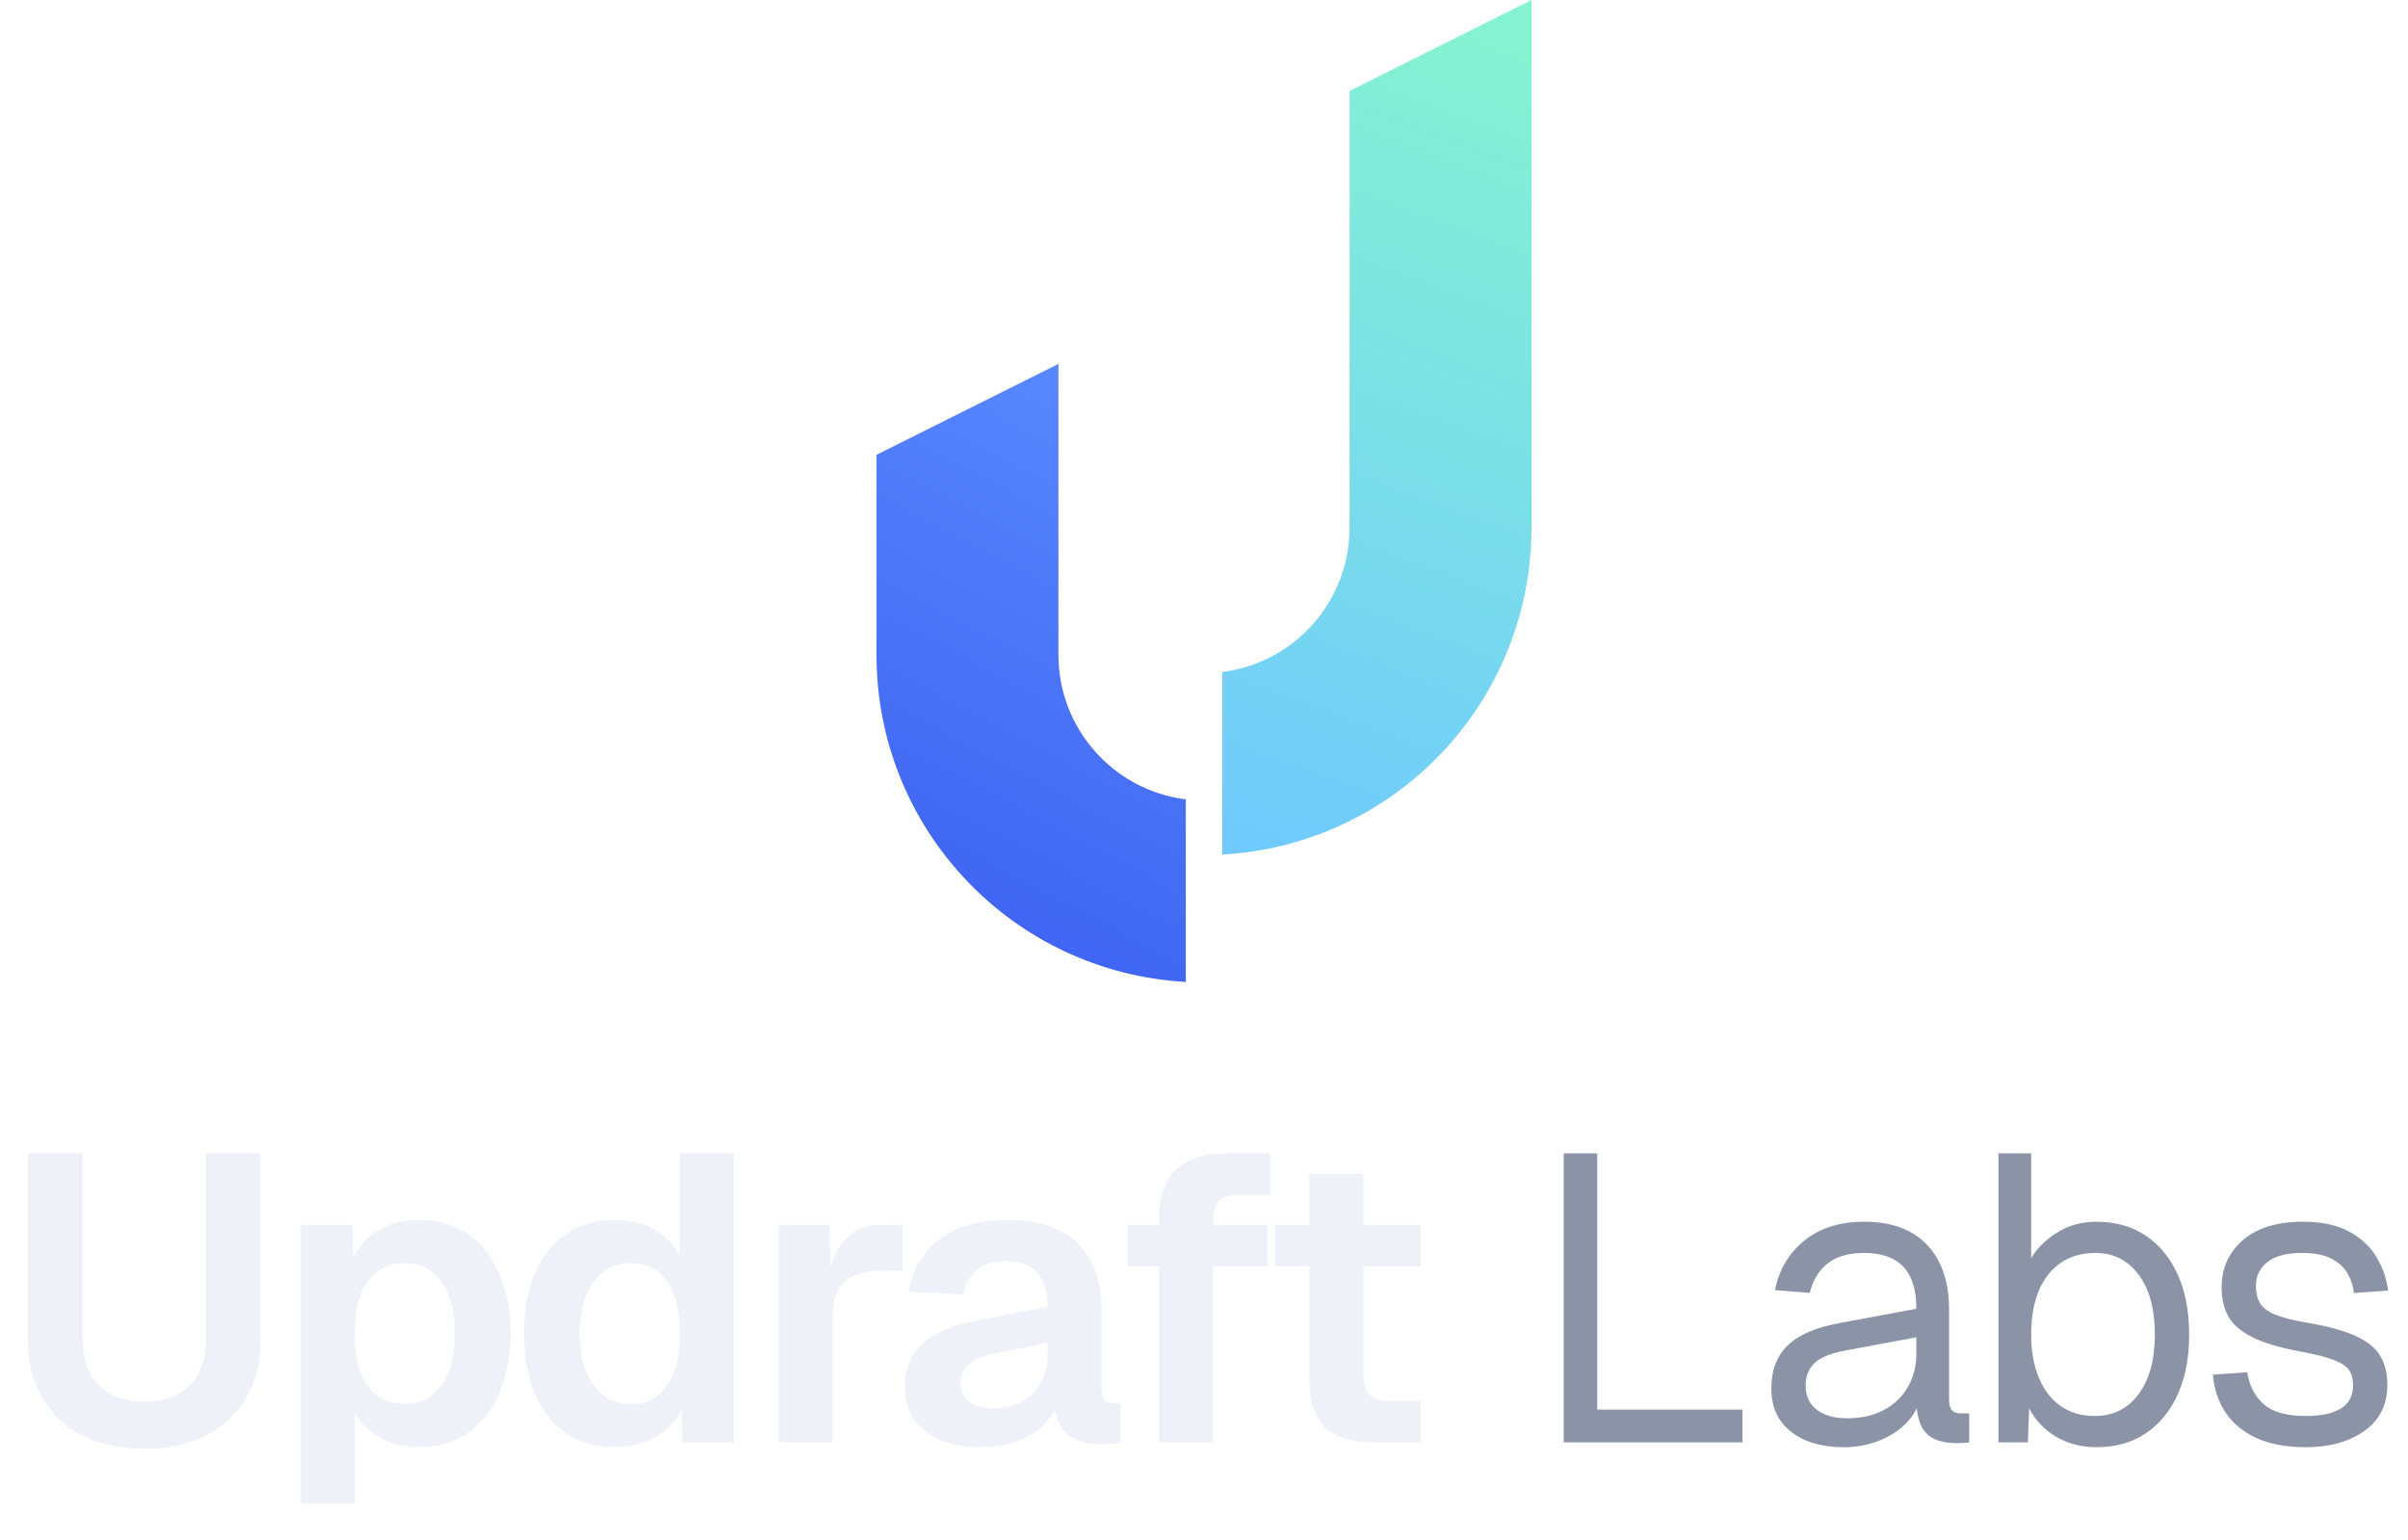
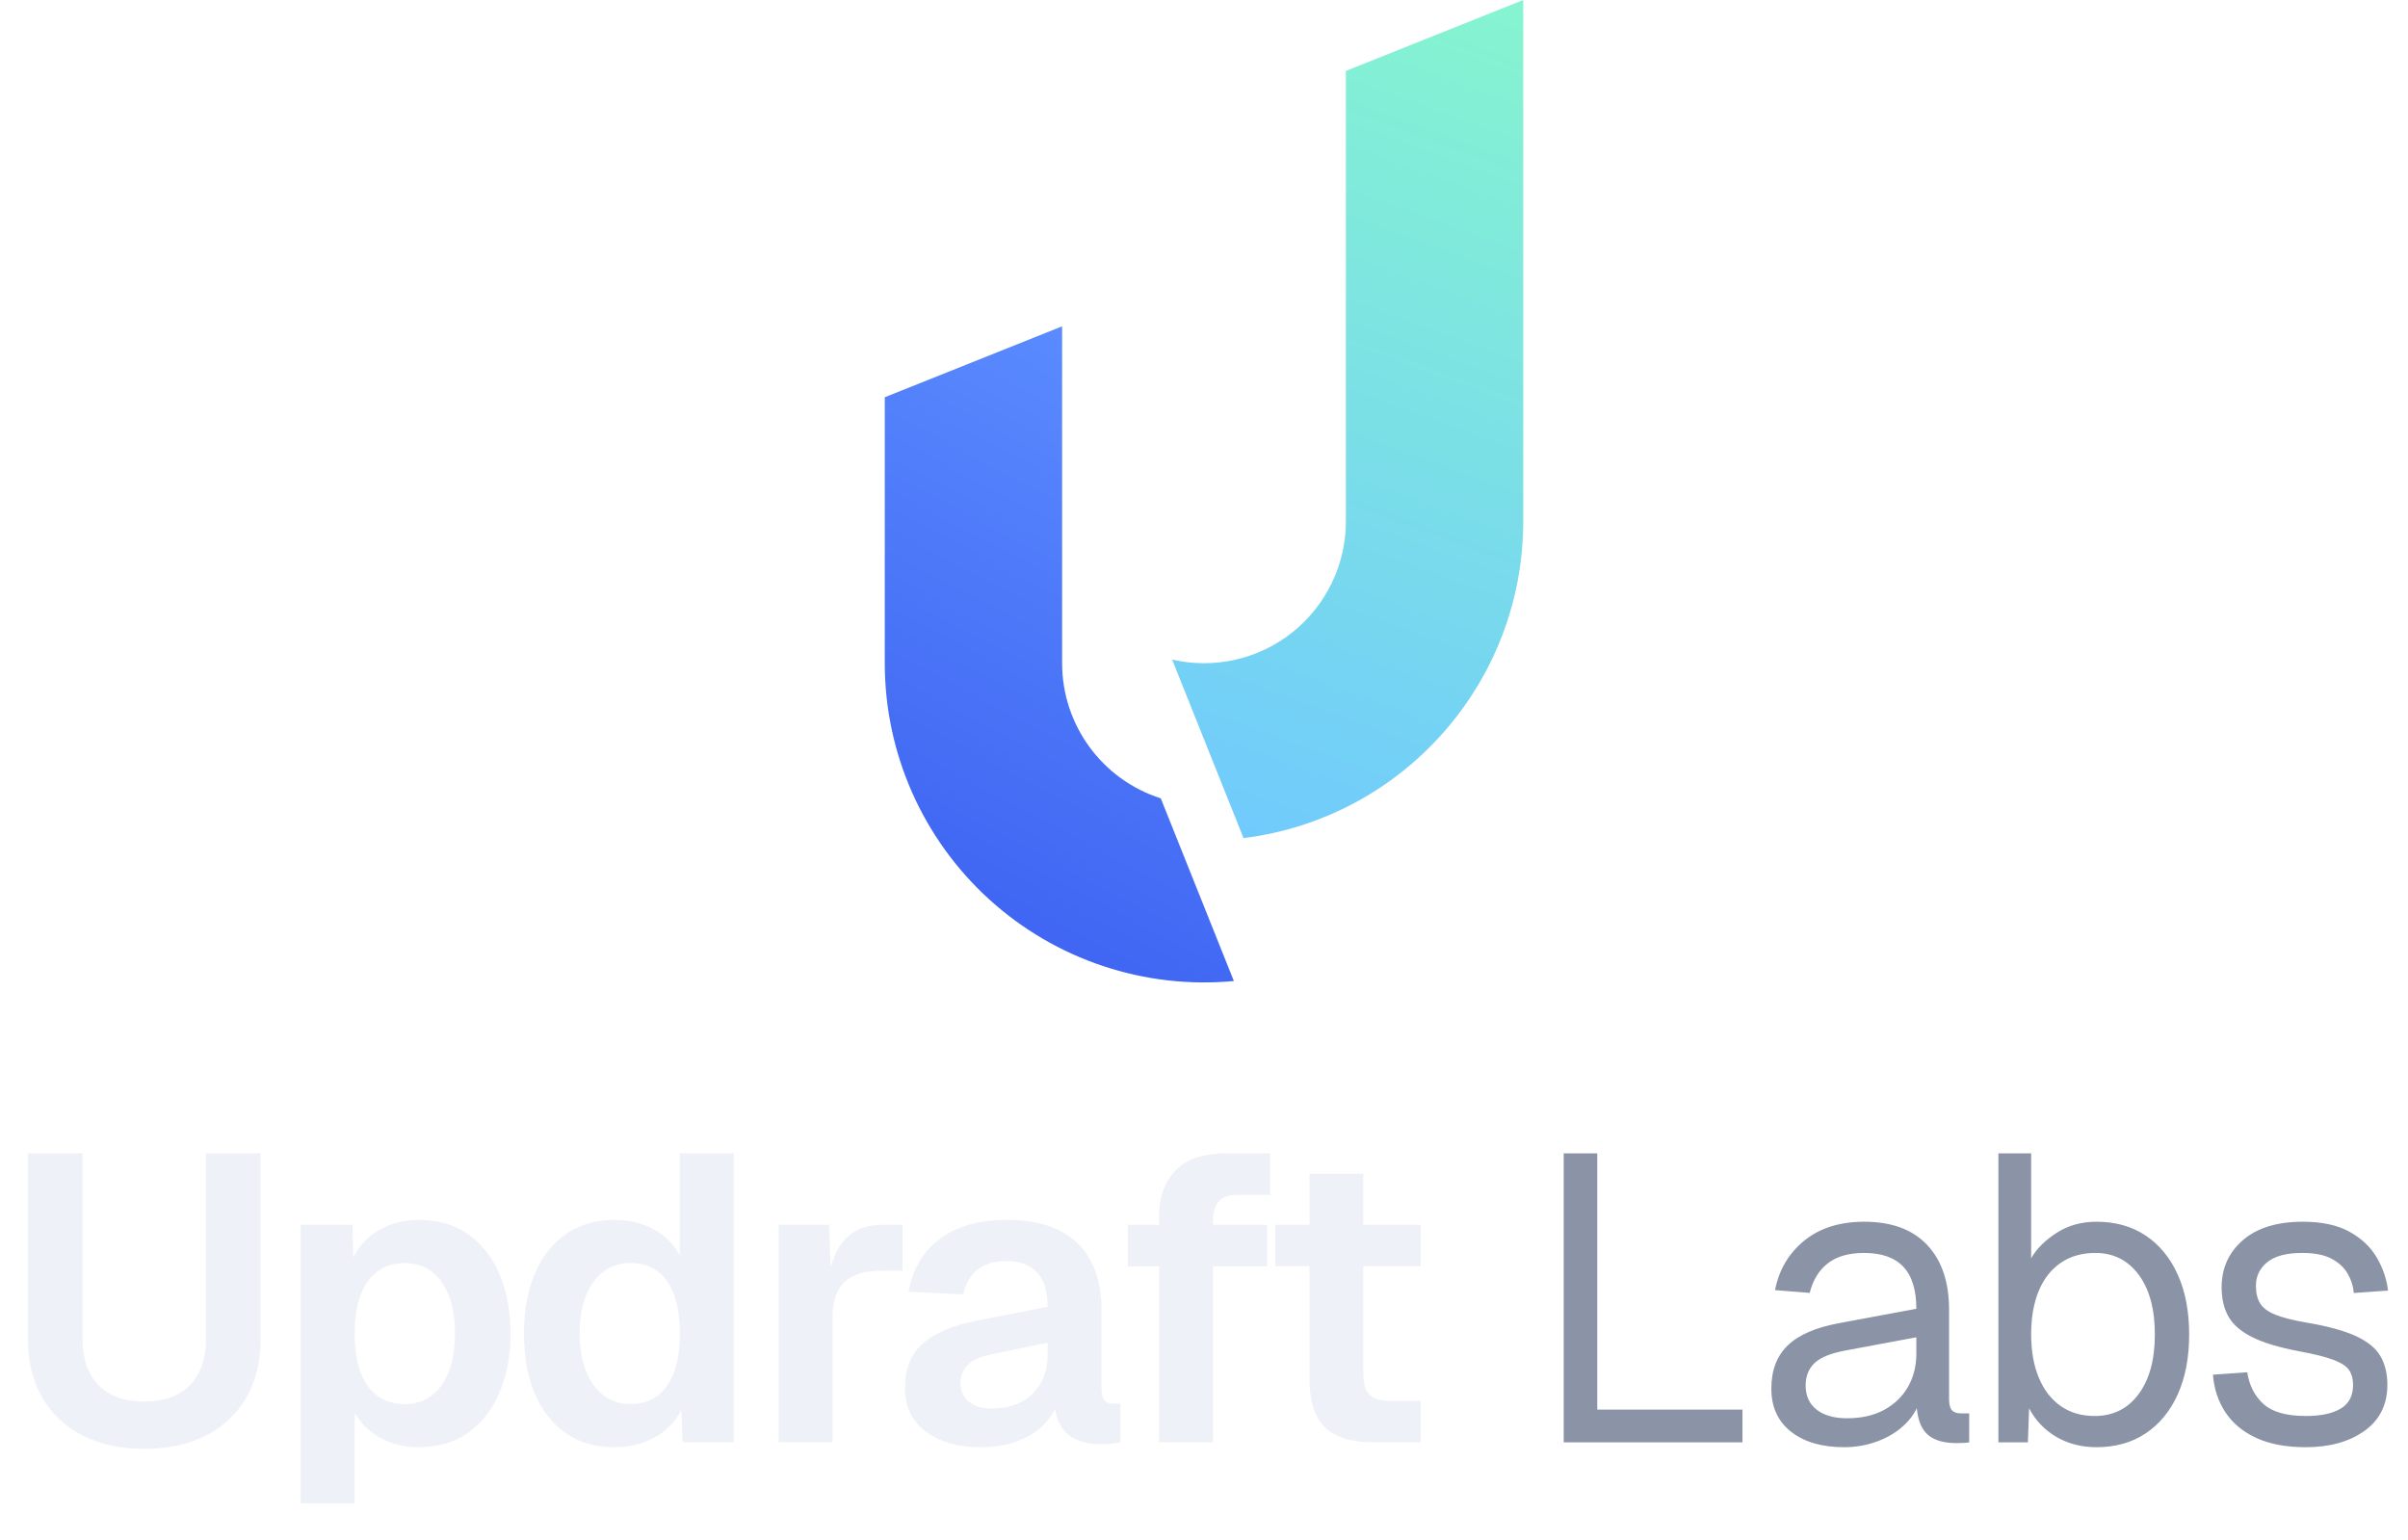
<svg xmlns="http://www.w3.org/2000/svg" viewBox="0 0 590.70 378.40" width="591" height="378" role="img" aria-label="Updraft Labs">
  <defs>
    <linearGradient id="uL" gradientUnits="userSpaceOnUse" x1="24" y1="108" x2="60" y2="40">
      <stop offset="0" stop-color="#3A5EF0" />
      <stop offset="1" stop-color="#5B8CFF" />
    </linearGradient>
-     <linearGradient id="uR" gradientUnits="userSpaceOnUse" x1="60" y1="96" x2="96" y2="0">
+     <linearGradient id="uR" gradientUnits="userSpaceOnUse" x1="60" y1="96" x2="96" y2="-3">
      <stop offset="0" stop-color="#6FC8FF" />
      <stop offset="1" stop-color="#86F5CF" />
    </linearGradient>
  </defs>
-   <g transform="translate(161.239 0.000) scale(2.23519)">
-     <path d="M24 50.000 L44 40.000 L44 72.0 A16.0 16.0 0 0 0 58.000 87.875 L58.000 107.944 A36.0 36.0 0 0 1 24 72.0 Z" fill="url(#uL)" />
-     <path d="M62.000 73.875 A16.0 16.0 0 0 0 76 58.0 L76 10.000 L96 0.000 L96 58.0 A36.0 36.0 0 0 1 62.000 93.944 Z" fill="url(#uR)" />
+   <g transform="translate(164.628 6.100) scale(2.1787)">
+     <path d="M24 42 L44 34 L44 72 A16 16 0 0 0 55.126 87.24 L63.367 107.842 A36 36 0 0 1 24 72 Z" fill="url(#uL)" />
+     <path d="M56.406 71.591 A16 16 0 0 0 76 56 L76 5.2 L96 -2.8 L96 56 A36 36 0 0 1 64.459 91.723 Z" fill="url(#uR)" />
  </g>
  <path d="M34.984 356.0Q26.251 356.0 19.807 352.712Q13.364 349.424 9.872 343.343Q6.38 337.262 6.38 328.984V283.4H19.82V328.984Q19.82 336.344 23.756 340.366Q27.692 344.388 34.984 344.388Q42.264 344.388 46.2 340.366Q50.136 336.344 50.136 328.984V283.4H63.576V328.984Q63.576 337.262 60.084 343.343Q56.592 349.424 50.174 352.712Q43.756 356.0 34.984 356.0ZM73.444 369.4V300.96H86.128L86.416 312.316L85.172 311.76Q87.172 305.904 91.712 302.832Q96.252 299.76 102.308 299.76Q109.9 299.76 114.928 303.528Q119.956 307.296 122.472 313.618Q124.988 319.94 124.988 327.68Q124.988 335.376 122.45 341.72Q119.912 348.064 114.862 351.832Q109.812 355.6 102.22 355.6Q98.252 355.6 94.812 354.178Q91.372 352.756 88.922 350.168Q86.472 347.58 85.44 344.048L86.684 343.088V369.4ZM99 345.004Q104.712 345.004 108.008 340.398Q111.304 335.792 111.304 327.68Q111.304 319.568 108.008 314.962Q104.712 310.356 99 310.356Q95.192 310.356 92.436 312.292Q89.68 314.228 88.182 318.1Q86.684 321.972 86.684 327.68Q86.684 333.388 88.154 337.26Q89.624 341.132 92.408 343.068Q95.192 345.004 99 345.004ZM150.364 355.6Q143.552 355.6 138.59 352.178Q133.628 348.756 130.95 342.49Q128.272 336.224 128.272 327.68Q128.272 319.136 130.972 312.87Q133.672 306.604 138.656 303.182Q143.64 299.76 150.364 299.76Q155.972 299.76 160.196 302.076Q164.42 304.392 166.576 308.536V283.4H179.816V354.4H167.244L166.944 346.488Q164.744 350.788 160.354 353.194Q155.964 355.6 150.364 355.6ZM154.44 345.004Q158.348 345.004 161.048 343Q163.748 340.996 165.162 337.118Q166.576 333.24 166.576 327.68Q166.576 322.008 165.162 318.158Q163.748 314.308 161.048 312.332Q158.348 310.356 154.44 310.356Q148.716 310.356 145.336 314.99Q141.956 319.624 141.956 327.68Q141.956 335.592 145.358 340.298Q148.76 345.004 154.44 345.004ZM190.844 354.4V300.96H203.26L203.748 315.944L202.684 315.688Q203.904 307.92 207.232 304.44Q210.56 300.96 216.336 300.96H221.272V312.216H216.304Q212.172 312.216 209.478 313.402Q206.784 314.588 205.434 317.108Q204.084 319.628 204.084 323.764V354.4ZM240.476 355.6Q232.144 355.6 227.008 351.756Q221.872 347.912 221.872 341.024Q221.872 334.048 226.202 330.17Q230.532 326.292 239.276 324.56L256.932 321.104Q256.932 315.504 254.376 312.688Q251.82 309.872 246.884 309.872Q242.308 309.872 239.702 311.97Q237.096 314.068 236.204 318.052L222.772 317.396Q224.316 308.884 230.572 304.322Q236.828 299.76 246.884 299.76Q258.404 299.76 264.288 305.488Q270.172 311.216 270.172 321.976V341.192Q270.172 343.344 270.91 344.116Q271.648 344.888 273.148 344.888H274.808V354.4Q274.188 354.588 272.804 354.726Q271.42 354.864 270.024 354.864Q266.732 354.864 264.108 353.78Q261.484 352.696 260 350.07Q258.516 347.444 258.516 342.784L259.692 343.6Q258.816 347.132 256.204 349.86Q253.592 352.588 249.57 354.094Q245.548 355.6 240.476 355.6ZM243.3 346.088Q247.456 346.088 250.502 344.456Q253.548 342.824 255.24 339.846Q256.932 336.868 256.932 332.864V329.944L243.428 332.704Q239.304 333.528 237.43 335.27Q235.556 337.012 235.556 339.784Q235.556 342.78 237.568 344.434Q239.58 346.088 243.3 346.088ZM284.297 354.4V299.179Q284.297 291.797 288.355 287.599Q292.413 283.4 300.985 283.4H311.634V293.598H303.56Q300.46 293.598 299.02 295.188Q297.579 296.779 297.579 299.833V354.4ZM276.658 311.159V300.961H310.879V311.159ZM336.856 354.4Q328.82 354.4 325.04 350.682Q321.26 346.964 321.26 338.952V288.428H334.5V337.608Q334.5 341.384 336.122 342.806Q337.744 344.228 341.088 344.228H348.6V354.4ZM312.844 311.132V300.96H348.6V311.132Z" fill="#EEF1F7" />
  <path d="M383.727 354.4V283.4H391.967V350.527L387.907 346.36H427.647V354.4ZM452.58 355.6Q444.42 355.6 439.58 351.793Q434.74 347.987 434.74 341.213Q434.74 334.467 438.777 330.583Q442.813 326.7 451.4 325.12L470.367 321.587Q470.367 314.64 467.163 311.253Q463.96 307.867 457.54 307.867Q451.92 307.867 448.64 310.4Q445.36 312.933 444.167 317.68L435.64 317.007Q437.133 309.467 442.85 304.833Q448.567 300.2 457.54 300.2Q467.673 300.2 473.04 305.92Q478.407 311.64 478.407 321.8V343.747Q478.407 345.713 479.097 346.503Q479.787 347.293 481.353 347.293H483.353V354.4Q482.953 354.5 482.09 354.547Q481.227 354.593 480.267 354.593Q476.76 354.593 474.55 353.457Q472.34 352.32 471.347 349.857Q470.353 347.393 470.353 343.32L471.327 343.507Q470.587 346.913 467.873 349.687Q465.16 352.46 461.143 354.03Q457.127 355.6 452.58 355.6ZM453.34 348.493Q458.673 348.493 462.477 346.417Q466.28 344.34 468.323 340.747Q470.367 337.153 470.367 332.693V328.593L452.953 331.84Q447.493 332.853 445.33 334.953Q443.167 337.053 443.167 340.453Q443.167 344.273 445.883 346.383Q448.6 348.493 453.34 348.493ZM514.64 355.6Q509.047 355.6 504.707 353.03Q500.367 350.46 498.073 346.04L497.773 354.4H490.533V283.4H498.573V309.173Q500.58 305.68 504.823 302.94Q509.067 300.2 514.64 300.2Q521.627 300.2 526.717 303.603Q531.807 307.007 534.6 313.207Q537.393 319.407 537.393 327.9Q537.393 336.4 534.6 342.6Q531.807 348.8 526.717 352.2Q521.627 355.6 514.64 355.6ZM514.173 347.933Q521.007 347.933 524.987 342.543Q528.967 337.153 528.967 327.9Q528.967 318.56 524.987 313.213Q521.007 307.867 514.36 307.867Q509.42 307.867 505.877 310.273Q502.333 312.68 500.453 317.157Q498.573 321.633 498.573 327.9Q498.573 333.987 500.453 338.51Q502.333 343.033 505.83 345.483Q509.327 347.933 514.173 347.933ZM566.047 355.6Q558.78 355.6 553.847 353.307Q548.913 351.013 546.273 346.98Q543.633 342.947 543.24 337.78L551.66 337.193Q552.427 342.093 555.68 345.013Q558.933 347.933 566.047 347.933Q571.62 347.933 574.643 346.113Q577.667 344.293 577.667 340.293Q577.667 338.14 576.707 336.69Q575.747 335.24 572.887 334.15Q570.027 333.06 564.467 332.04Q557.067 330.647 552.893 328.563Q548.72 326.48 547.047 323.497Q545.373 320.513 545.373 316.333Q545.373 309.247 550.603 304.723Q555.833 300.2 565.333 300.2Q572.3 300.2 576.73 302.63Q581.16 305.06 583.453 308.937Q585.747 312.813 586.26 317.113L577.84 317.713Q577.627 315.147 576.297 312.89Q574.967 310.633 572.303 309.25Q569.64 307.867 565.147 307.867Q559.38 307.867 556.59 310.13Q553.8 312.393 553.8 315.96Q553.8 318.62 554.863 320.307Q555.927 321.993 558.627 323.063Q561.327 324.133 566.053 324.953Q573.833 326.247 578.22 328.237Q582.607 330.227 584.35 333.163Q586.093 336.1 586.093 340.28Q586.093 347.553 580.483 351.577Q574.873 355.6 566.047 355.6Z" fill="#8B93A7" />
</svg>
